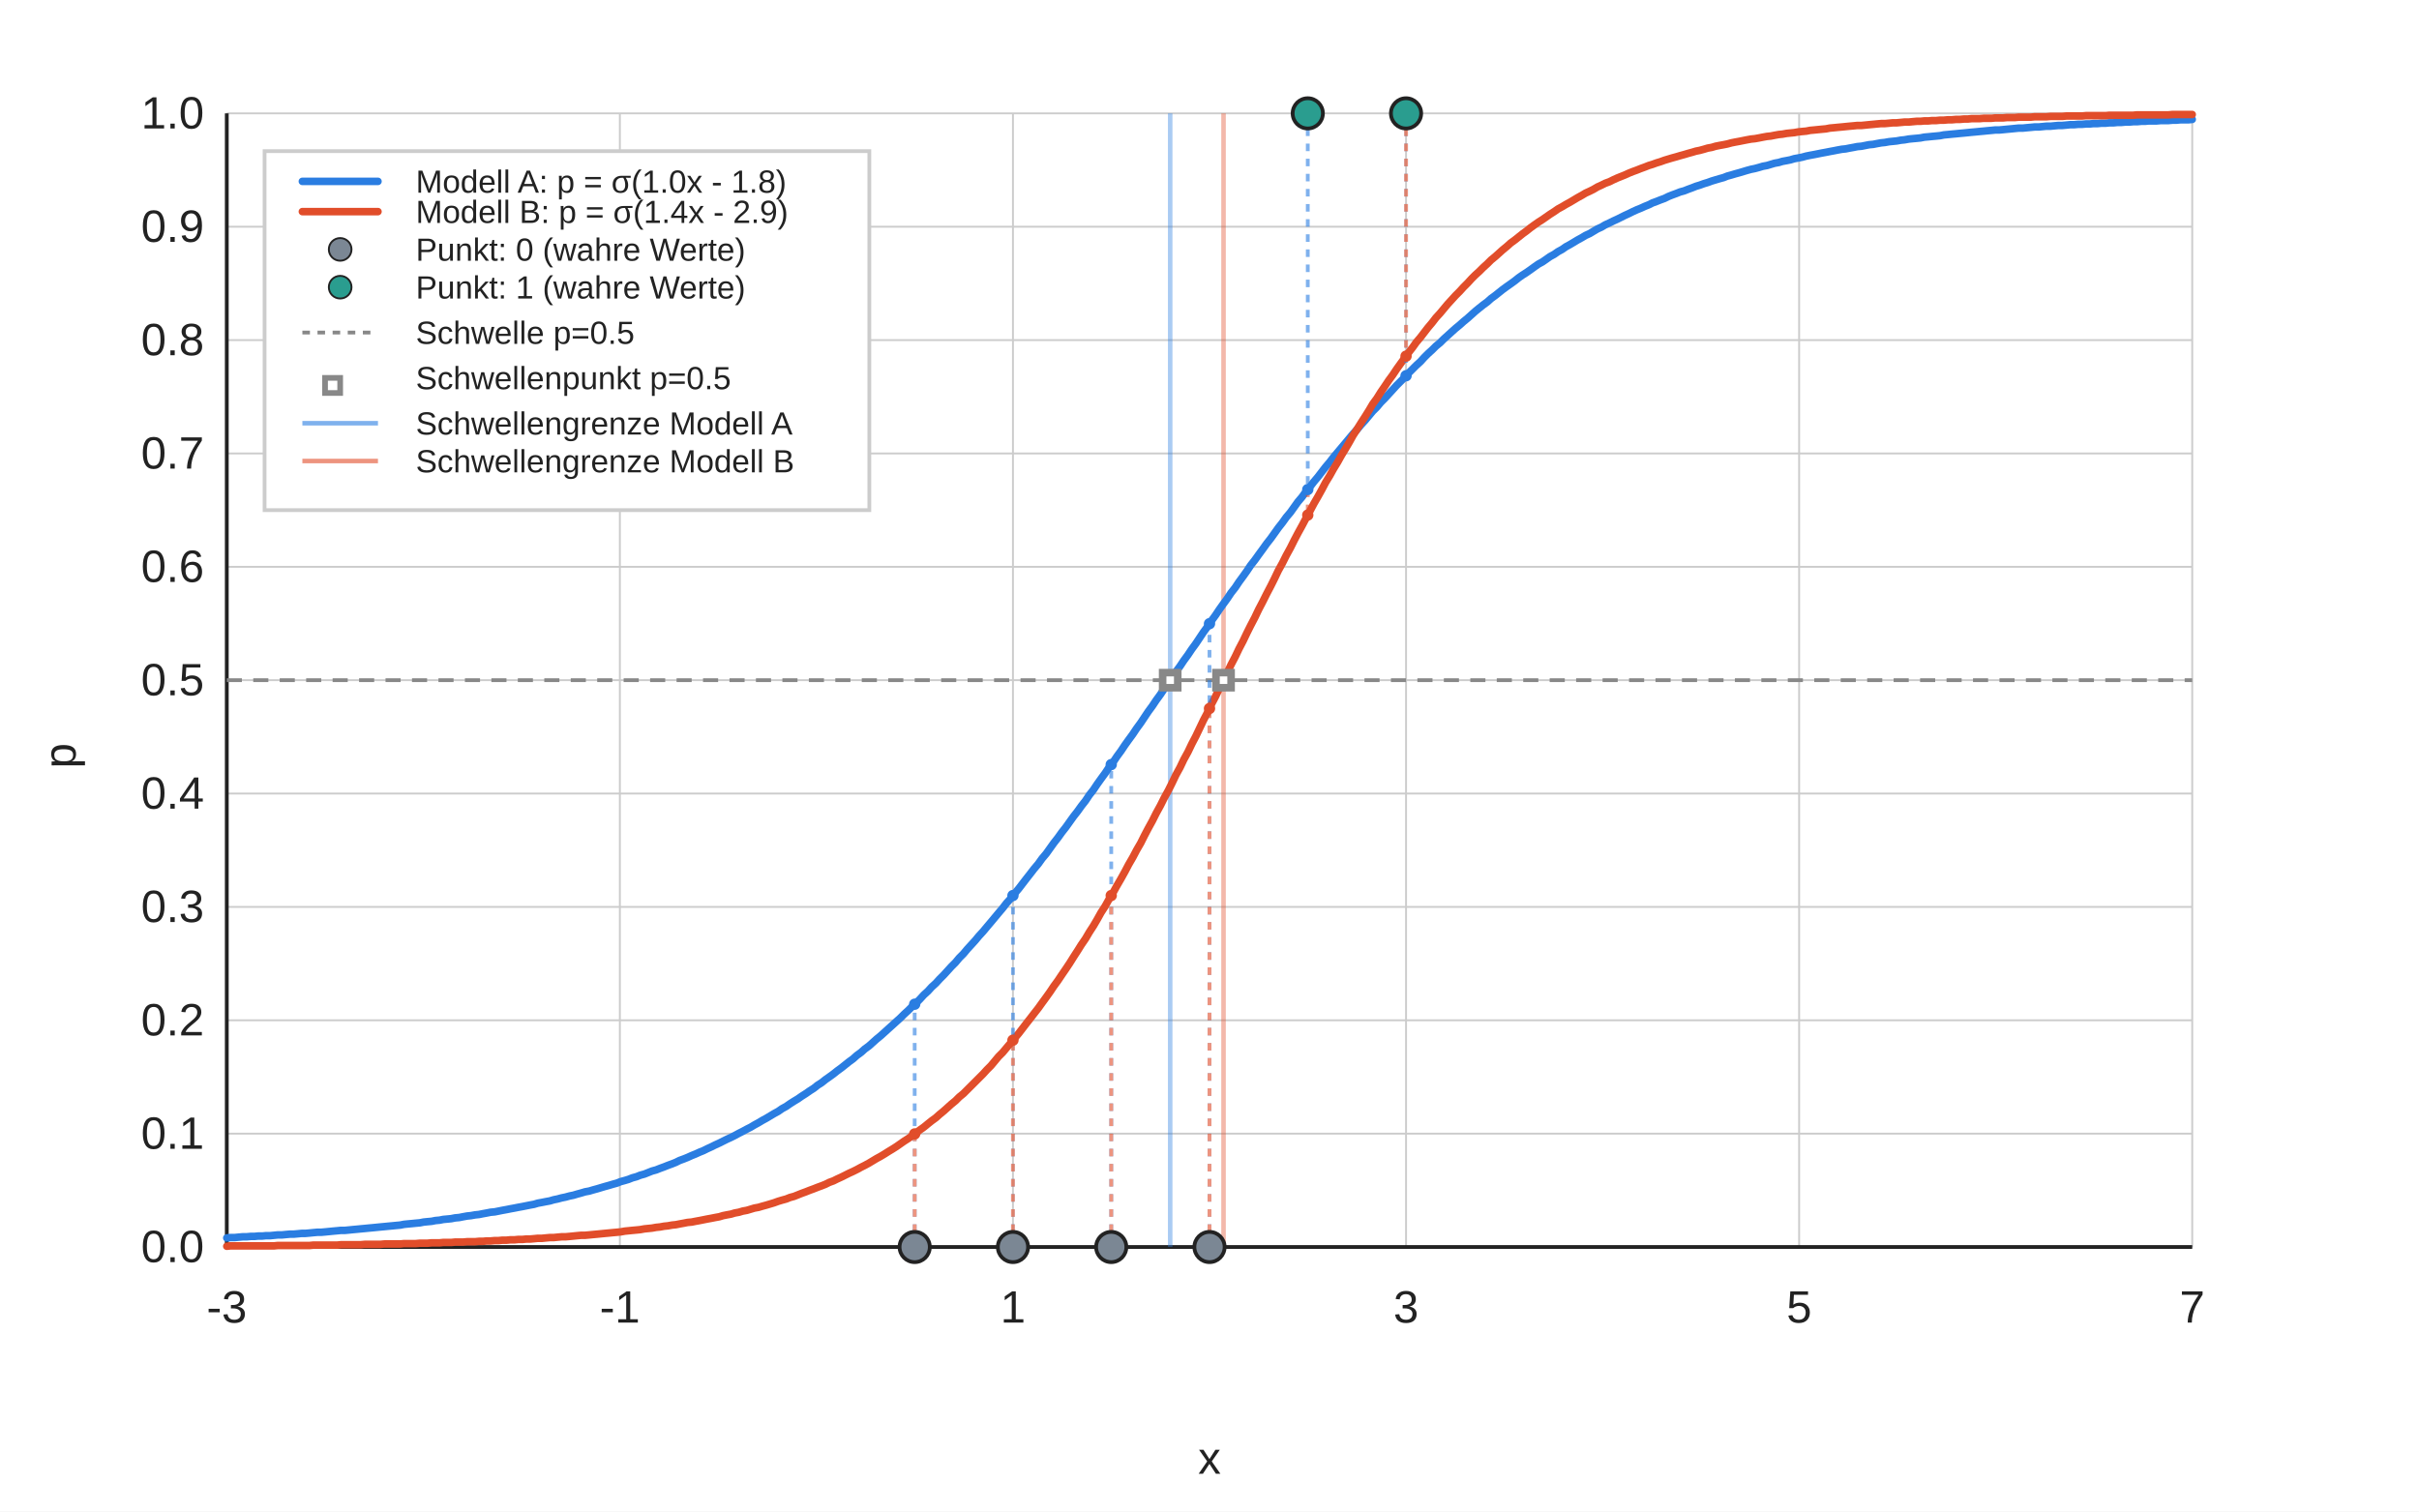
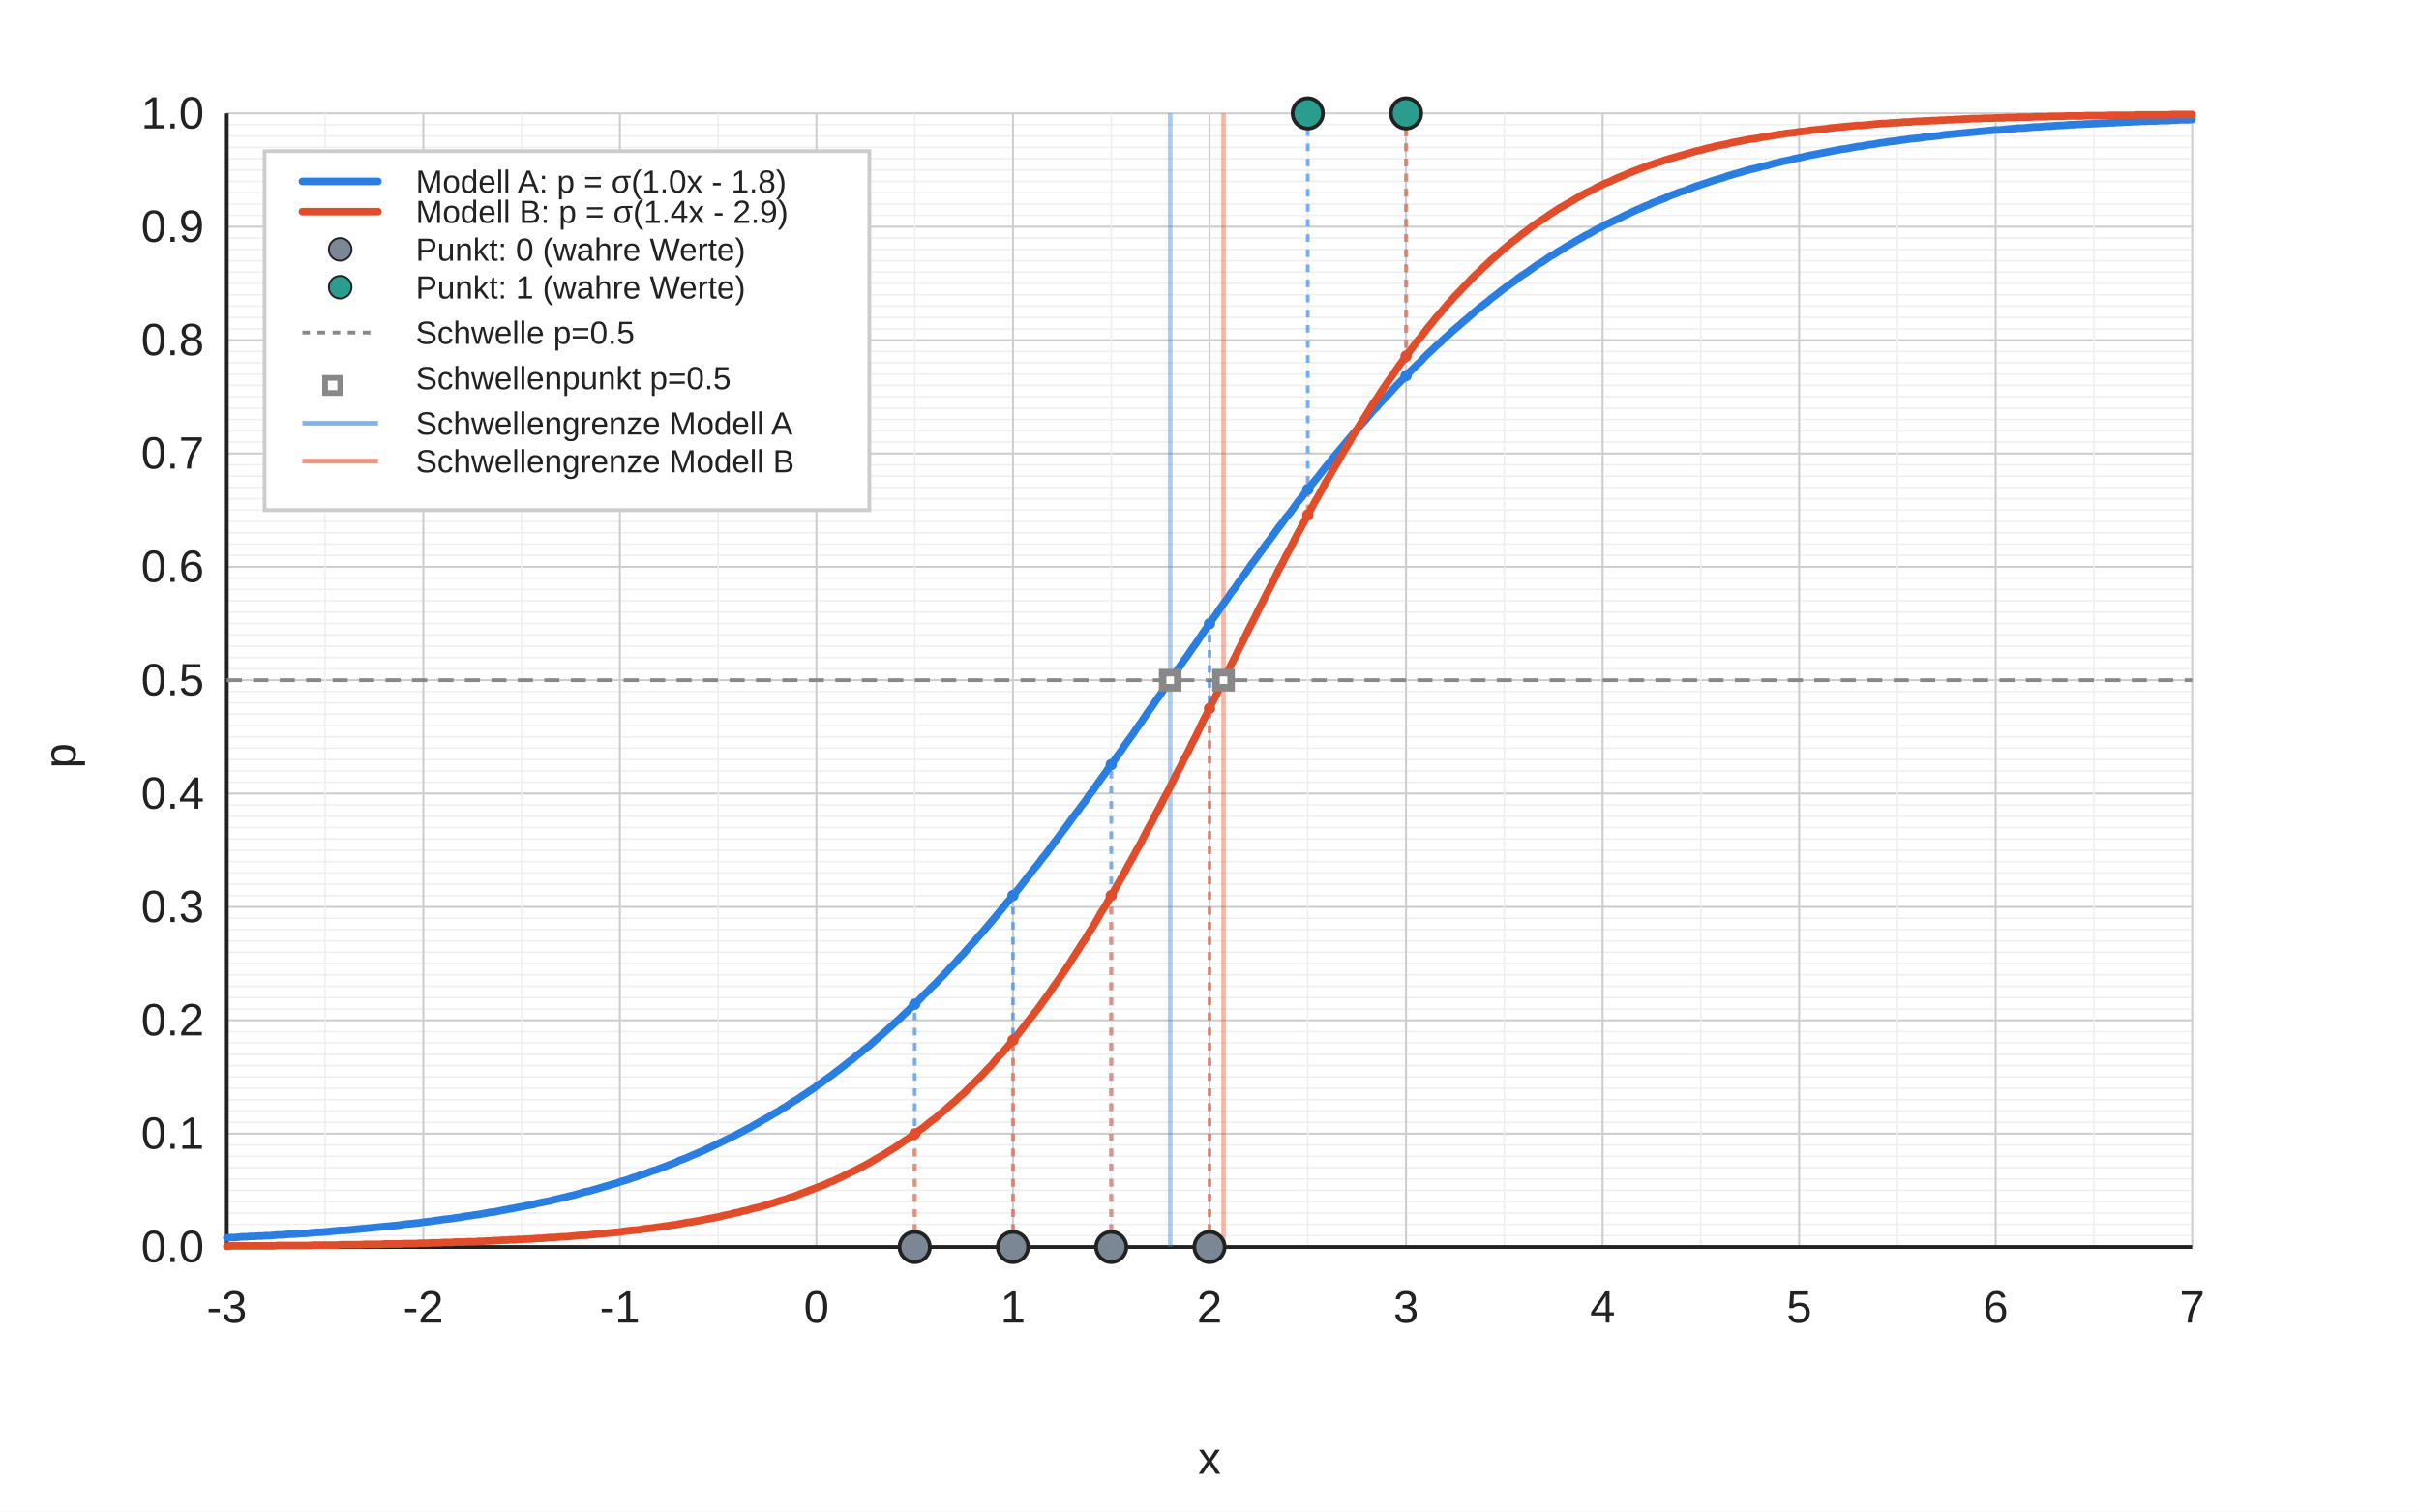
<svg xmlns="http://www.w3.org/2000/svg" width="640" height="400" viewBox="0 0 640 400" role="img" aria-label="Sigmoid-Kurven der Modelle A und B mit Datenpunkten und Projektionen">
  <style>
    .axis { stroke: #222; stroke-width: 1; }
    .grid { stroke: #ccc; stroke-width: 0.5; }
    .grid-fine { stroke: #eee; stroke-width: 0.4; }
    .label { font-family: Arial, sans-serif; font-size: 12px; fill: #222; }
    .legend { font-family: Arial, sans-serif; fill: #222; }
    </style>
  <rect x="0" y="0" width="640" height="400" fill="white" />
  <g>
+     <line class="grid-fine" x1="60" y1="330.0" x2="580" y2="330.0" />
+     <line class="grid-fine" x1="60" y1="327.0" x2="580" y2="327.0" />
+     <line class="grid-fine" x1="60" y1="324.0" x2="580" y2="324.0" />
+     <line class="grid-fine" x1="60" y1="321.0" x2="580" y2="321.0" />
+     <line class="grid-fine" x1="60" y1="318.0" x2="580" y2="318.0" />
+     <line class="grid-fine" x1="60" y1="315.0" x2="580" y2="315.0" />
+     <line class="grid-fine" x1="60" y1="312.0" x2="580" y2="312.0" />
+     <line class="grid-fine" x1="60" y1="309.0" x2="580" y2="309.0" />
+     <line class="grid-fine" x1="60" y1="306.0" x2="580" y2="306.0" />
+     <line class="grid-fine" x1="60" y1="303.0" x2="580" y2="303.0" />
+     <line class="grid-fine" x1="60" y1="300.0" x2="580" y2="300.0" />
+     <line class="grid-fine" x1="60" y1="297.0" x2="580" y2="297.0" />
+     <line class="grid-fine" x1="60" y1="294.0" x2="580" y2="294.0" />
+     <line class="grid-fine" x1="60" y1="291.0" x2="580" y2="291.0" />
+     <line class="grid-fine" x1="60" y1="288.0" x2="580" y2="288.0" />
+     <line class="grid-fine" x1="60" y1="285.0" x2="580" y2="285.0" />
+     <line class="grid-fine" x1="60" y1="282.0" x2="580" y2="282.0" />
+     <line class="grid-fine" x1="60" y1="279.0" x2="580" y2="279.0" />
+     <line class="grid-fine" x1="60" y1="276.0" x2="580" y2="276.0" />
+     <line class="grid-fine" x1="60" y1="273.0" x2="580" y2="273.0" />
+     <line class="grid-fine" x1="60" y1="270.0" x2="580" y2="270.0" />
+     <line class="grid-fine" x1="60" y1="267.0" x2="580" y2="267.0" />
+     <line class="grid-fine" x1="60" y1="264.0" x2="580" y2="264.0" />
+     <line class="grid-fine" x1="60" y1="261.0" x2="580" y2="261.0" />
+     <line class="grid-fine" x1="60" y1="258.0" x2="580" y2="258.0" />
+     <line class="grid-fine" x1="60" y1="255.0" x2="580" y2="255.0" />
+     <line class="grid-fine" x1="60" y1="252.0" x2="580" y2="252.0" />
+     <line class="grid-fine" x1="60" y1="249.0" x2="580" y2="249.0" />
+     <line class="grid-fine" x1="60" y1="246.0" x2="580" y2="246.0" />
+     <line class="grid-fine" x1="60" y1="243.0" x2="580" y2="243.0" />
+     <line class="grid-fine" x1="60" y1="240.0" x2="580" y2="240.0" />
+     <line class="grid-fine" x1="60" y1="237" x2="580" y2="237" />
+     <line class="grid-fine" x1="60" y1="234" x2="580" y2="234" />
+     <line class="grid-fine" x1="60" y1="231" x2="580" y2="231" />
+     <line class="grid-fine" x1="60" y1="228" x2="580" y2="228" />
+     <line class="grid-fine" x1="60" y1="225" x2="580" y2="225" />
+     <line class="grid-fine" x1="60" y1="222.0" x2="580" y2="222.0" />
+     <line class="grid-fine" x1="60" y1="219.0" x2="580" y2="219.0" />
+     <line class="grid-fine" x1="60" y1="216.0" x2="580" y2="216.0" />
+     <line class="grid-fine" x1="60" y1="213.0" x2="580" y2="213.0" />
+     <line class="grid-fine" x1="60" y1="210.0" x2="580" y2="210.0" />
+     <line class="grid-fine" x1="60" y1="207.0" x2="580" y2="207.0" />
+     <line class="grid-fine" x1="60" y1="204" x2="580" y2="204" />
+     <line class="grid-fine" x1="60" y1="201" x2="580" y2="201" />
+     <line class="grid-fine" x1="60" y1="198" x2="580" y2="198" />
+     <line class="grid-fine" x1="60" y1="195.0" x2="580" y2="195.0" />
+     <line class="grid-fine" x1="60" y1="192.0" x2="580" y2="192.0" />
+     <line class="grid-fine" x1="60" y1="189.0" x2="580" y2="189.0" />
+     <line class="grid-fine" x1="60" y1="186.0" x2="580" y2="186.0" />
+     <line class="grid-fine" x1="60" y1="183.0" x2="580" y2="183.0" />
+     <line class="grid-fine" x1="60" y1="180.0" x2="580" y2="180.0" />
+     <line class="grid-fine" x1="60" y1="177.0" x2="580" y2="177.0" />
+     <line class="grid-fine" x1="60" y1="174.0" x2="580" y2="174.0" />
+     <line class="grid-fine" x1="60" y1="171.0" x2="580" y2="171.0" />
+     <line class="grid-fine" x1="60" y1="168.0" x2="580" y2="168.0" />
+     <line class="grid-fine" x1="60" y1="165.0" x2="580" y2="165.0" />
+     <line class="grid-fine" x1="60" y1="162" x2="580" y2="162" />
+     <line class="grid-fine" x1="60" y1="159" x2="580" y2="159" />
+     <line class="grid-fine" x1="60" y1="156.0" x2="580" y2="156.0" />
+     <line class="grid-fine" x1="60" y1="153.0" x2="580" y2="153.0" />
+     <line class="grid-fine" x1="60" y1="150.0" x2="580" y2="150.0" />
+     <line class="grid-fine" x1="60" y1="147.0" x2="580" y2="147.0" />
+     <line class="grid-fine" x1="60" y1="144.0" x2="580" y2="144.0" />
+     <line class="grid-fine" x1="60" y1="141.0" x2="580" y2="141.0" />
+     <line class="grid-fine" x1="60" y1="138.0" x2="580" y2="138.0" />
+     <line class="grid-fine" x1="60" y1="135.0" x2="580" y2="135.0" />
+     <line class="grid-fine" x1="60" y1="132.0" x2="580" y2="132.0" />
+     <line class="grid-fine" x1="60" y1="129.0" x2="580" y2="129.0" />
+     <line class="grid-fine" x1="60" y1="126" x2="580" y2="126" />
+     <line class="grid-fine" x1="60" y1="123" x2="580" y2="123" />
+     <line class="grid-fine" x1="60" y1="120" x2="580" y2="120" />
+     <line class="grid-fine" x1="60" y1="117" x2="580" y2="117" />
+     <line class="grid-fine" x1="60" y1="114" x2="580" y2="114" />
+     <line class="grid-fine" x1="60" y1="111.0" x2="580" y2="111.0" />
+     <line class="grid-fine" x1="60" y1="108.0" x2="580" y2="108.0" />
+     <line class="grid-fine" x1="60" y1="105.0" x2="580" y2="105.0" />
+     <line class="grid-fine" x1="60" y1="102.0" x2="580" y2="102.0" />
+     <line class="grid-fine" x1="60" y1="99.0" x2="580" y2="99.0" />
+     <line class="grid-fine" x1="60" y1="96" x2="580" y2="96" />
+     <line class="grid-fine" x1="60" y1="93" x2="580" y2="93" />
+     <line class="grid-fine" x1="60" y1="90" x2="580" y2="90" />
+     <line class="grid-fine" x1="60" y1="87" x2="580" y2="87" />
+     <line class="grid-fine" x1="60" y1="84" x2="580" y2="84" />
+     <line class="grid-fine" x1="60" y1="81" x2="580" y2="81" />
+     <line class="grid-fine" x1="60" y1="78.0" x2="580" y2="78.0" />
+     <line class="grid-fine" x1="60" y1="75.0" x2="580" y2="75.0" />
+     <line class="grid-fine" x1="60" y1="72.0" x2="580" y2="72.0" />
+     <line class="grid-fine" x1="60" y1="69.0" x2="580" y2="69.0" />
+     <line class="grid-fine" x1="60" y1="66.0" x2="580" y2="66.0" />
+     <line class="grid-fine" x1="60" y1="63" x2="580" y2="63" />
+     <line class="grid-fine" x1="60" y1="60" x2="580" y2="60" />
+     <line class="grid-fine" x1="60" y1="57" x2="580" y2="57" />
+     <line class="grid-fine" x1="60" y1="54" x2="580" y2="54" />
+     <line class="grid-fine" x1="60" y1="51" x2="580" y2="51" />
+     <line class="grid-fine" x1="60" y1="48" x2="580" y2="48" />
+     <line class="grid-fine" x1="60" y1="45" x2="580" y2="45" />
+     <line class="grid-fine" x1="60" y1="42" x2="580" y2="42" />
+     <line class="grid-fine" x1="60" y1="39" x2="580" y2="39" />
+     <line class="grid-fine" x1="60" y1="36" x2="580" y2="36" />
+     <line class="grid-fine" x1="60" y1="33.0" x2="580" y2="33.0" />
+     <line class="grid-fine" x1="60" y1="30.0" x2="580" y2="30.0" />
    <line class="grid" x1="60" y1="330.0" x2="580" y2="330.0" />
    <text class="label" x="54" y="334.0" text-anchor="end">0.0</text>
    <line class="grid" x1="60" y1="300.0" x2="580" y2="300.0" />
    <text class="label" x="54" y="304.0" text-anchor="end">0.1</text>
    <line class="grid" x1="60" y1="270.0" x2="580" y2="270.0" />
    <text class="label" x="54" y="274.0" text-anchor="end">0.2</text>
    <line class="grid" x1="60" y1="240.0" x2="580" y2="240.0" />
    <text class="label" x="54" y="244.0" text-anchor="end">0.3</text>
    <line class="grid" x1="60" y1="210.0" x2="580" y2="210.0" />
    <text class="label" x="54" y="214.0" text-anchor="end">0.4</text>
    <line class="grid" x1="60" y1="180.0" x2="580" y2="180.0" />
    <text class="label" x="54" y="184.0" text-anchor="end">0.5</text>
    <line class="grid" x1="60" y1="150" x2="580" y2="150" />
    <text class="label" x="54" y="154" text-anchor="end">0.6</text>
    <line class="grid" x1="60" y1="120" x2="580" y2="120" />
    <text class="label" x="54" y="124" text-anchor="end">0.7</text>
    <line class="grid" x1="60" y1="90" x2="580" y2="90" />
    <text class="label" x="54" y="94" text-anchor="end">0.8</text>
    <line class="grid" x1="60" y1="60" x2="580" y2="60" />
    <text class="label" x="54" y="64" text-anchor="end">0.9</text>
    <line class="grid" x1="60" y1="30.0" x2="580" y2="30.0" />
    <text class="label" x="54" y="34.0" text-anchor="end">1.0</text>
+     <line class="grid-fine" x1="60.0" y1="30" x2="60.0" y2="330" />
+     <line class="grid-fine" x1="86.0" y1="30" x2="86.0" y2="330" />
+     <line class="grid-fine" x1="112.0" y1="30" x2="112.0" y2="330" />
+     <line class="grid-fine" x1="138.0" y1="30" x2="138.0" y2="330" />
+     <line class="grid-fine" x1="164.0" y1="30" x2="164.0" y2="330" />
+     <line class="grid-fine" x1="190.0" y1="30" x2="190.0" y2="330" />
+     <line class="grid-fine" x1="216.0" y1="30" x2="216.0" y2="330" />
+     <line class="grid-fine" x1="242.0" y1="30" x2="242.0" y2="330" />
+     <line class="grid-fine" x1="268.0" y1="30" x2="268.0" y2="330" />
+     <line class="grid-fine" x1="294.0" y1="30" x2="294.0" y2="330" />
+     <line class="grid-fine" x1="320.0" y1="30" x2="320.0" y2="330" />
+     <line class="grid-fine" x1="346.0" y1="30" x2="346.0" y2="330" />
+     <line class="grid-fine" x1="372.0" y1="30" x2="372.0" y2="330" />
+     <line class="grid-fine" x1="398.0" y1="30" x2="398.0" y2="330" />
+     <line class="grid-fine" x1="424.0" y1="30" x2="424.0" y2="330" />
+     <line class="grid-fine" x1="450.0" y1="30" x2="450.0" y2="330" />
+     <line class="grid-fine" x1="476.0" y1="30" x2="476.0" y2="330" />
+     <line class="grid-fine" x1="502.0" y1="30" x2="502.0" y2="330" />
+     <line class="grid-fine" x1="528.0" y1="30" x2="528.0" y2="330" />
+     <line class="grid-fine" x1="554.0" y1="30" x2="554.0" y2="330" />
+     <line class="grid-fine" x1="580.0" y1="30" x2="580.0" y2="330" />
    <line class="grid" x1="60.0" y1="30" x2="60.0" y2="330" />
    <text class="label" x="60.0" y="350" text-anchor="middle">-3</text>
+     <line class="grid" x1="112.0" y1="30" x2="112.0" y2="330" />
+     <text class="label" x="112.0" y="350" text-anchor="middle">-2</text>
    <line class="grid" x1="164.0" y1="30" x2="164.0" y2="330" />
    <text class="label" x="164.0" y="350" text-anchor="middle">-1</text>
+     <line class="grid" x1="216.0" y1="30" x2="216.0" y2="330" />
+     <text class="label" x="216.0" y="350" text-anchor="middle">0</text>
    <line class="grid" x1="268.0" y1="30" x2="268.0" y2="330" />
    <text class="label" x="268.0" y="350" text-anchor="middle">1</text>
+     <line class="grid" x1="320.0" y1="30" x2="320.0" y2="330" />
+     <text class="label" x="320.0" y="350" text-anchor="middle">2</text>
    <line class="grid" x1="372.0" y1="30" x2="372.0" y2="330" />
    <text class="label" x="372.0" y="350" text-anchor="middle">3</text>
+     <line class="grid" x1="424.0" y1="30" x2="424.0" y2="330" />
+     <text class="label" x="424.0" y="350" text-anchor="middle">4</text>
    <line class="grid" x1="476.0" y1="30" x2="476.0" y2="330" />
    <text class="label" x="476.0" y="350" text-anchor="middle">5</text>
+     <line class="grid" x1="528.0" y1="30" x2="528.0" y2="330" />
+     <text class="label" x="528.0" y="350" text-anchor="middle">6</text>
    <line class="grid" x1="580.0" y1="30" x2="580.0" y2="330" />
    <text class="label" x="580.0" y="350" text-anchor="middle">7</text>
  </g>
  <line class="axis" x1="60" y1="330" x2="580" y2="330" />
  <line class="axis" x1="60" y1="30" x2="60" y2="330" />
  <text class="label" x="320.0" y="390" text-anchor="middle">x</text>
  <text class="label" x="20" y="200.0" text-anchor="middle" transform="rotate(-90 20 200.0)">p</text>
  <line x1="60" y1="180.0" x2="580" y2="180.0" stroke="#888" stroke-width="1" stroke-dasharray="4 3" />
  <rect x="60" y="30" width="249.6" height="300" fill="#2a7de1" opacity="0" />
  <rect x="309.6" y="30" width="270.4" height="300" fill="#2a7de1" opacity="0" />
  <rect x="60" y="30" width="263.714" height="300" fill="#e14d2a" opacity="0" />
  <rect x="323.714" y="30" width="256.286" height="300" fill="#e14d2a" opacity="0" />
  <line x1="309.6" y1="30" x2="309.6" y2="330" stroke="#2a7de1" stroke-width="1.2" opacity="0.4" />
  <line x1="323.714" y1="30" x2="323.714" y2="330" stroke="#e14d2a" stroke-width="1.2" opacity="0.4" />
  <polyline fill="none" stroke="#2a7de1" stroke-width="2" stroke-linecap="round" stroke-linejoin="round" points="60.0,327.6 61.0,327.5 62.1,327.5 63.1,327.4 64.2,327.3 65.2,327.3 66.3,327.2 67.3,327.2 68.3,327.1 69.4,327.1 70.4,327.0 71.5,327.0 72.5,326.9 73.5,326.8 74.6,326.8 75.6,326.7 76.7,326.6 77.7,326.6 78.8,326.5 79.8,326.4 80.8,326.4 81.9,326.3 82.9,326.2 84.0,326.1 85.0,326.1 86.1,326.0 87.1,325.9 88.1,325.8 89.2,325.7 90.2,325.6 91.3,325.6 92.3,325.5 93.3,325.4 94.4,325.3 95.4,325.2 96.5,325.1 97.5,325.0 98.6,324.9 99.6,324.8 100.6,324.7 101.7,324.6 102.7,324.5 103.8,324.4 104.8,324.3 105.9,324.2 106.9,324.0 107.9,323.9 109.0,323.8 110.0,323.7 111.1,323.6 112.1,323.4 113.1,323.3 114.2,323.2 115.2,323.0 116.3,322.9 117.3,322.7 118.4,322.6 119.4,322.5 120.4,322.3 121.5,322.2 122.5,322.0 123.6,321.8 124.6,321.7 125.7,321.5 126.7,321.4 127.7,321.2 128.8,321.0 129.8,320.8 130.9,320.7 131.9,320.5 132.9,320.3 134.0,320.1 135.0,319.9 136.1,319.7 137.1,319.5 138.2,319.3 139.2,319.1 140.2,318.9 141.3,318.7 142.3,318.4 143.4,318.2 144.4,318.0 145.5,317.8 146.5,317.5 147.5,317.3 148.6,317.0 149.6,316.8 150.7,316.5 151.7,316.3 152.7,316.0 153.8,315.7 154.8,315.4 155.9,315.2 156.9,314.9 158.0,314.6 159.0,314.3 160.0,314.0 161.1,313.7 162.1,313.4 163.2,313.1 164.2,312.7 165.3,312.4 166.3,312.1 167.3,311.7 168.4,311.4 169.4,311.0 170.5,310.7 171.5,310.3 172.5,309.9 173.6,309.6 174.6,309.2 175.7,308.8 176.7,308.4 177.8,308.0 178.8,307.6 179.8,307.1 180.9,306.7 181.9,306.3 183.0,305.8 184.0,305.4 185.1,304.9 186.1,304.5 187.1,304.0 188.2,303.5 189.2,303.0 190.3,302.5 191.3,302.0 192.3,301.5 193.4,301.0 194.4,300.5 195.5,299.9 196.5,299.4 197.6,298.8 198.6,298.3 199.6,297.7 200.7,297.1 201.7,296.5 202.8,295.9 203.8,295.3 204.8,294.7 205.9,294.1 206.9,293.4 208.0,292.8 209.0,292.1 210.1,291.4 211.1,290.8 212.1,290.1 213.2,289.4 214.2,288.7 215.3,288.0 216.3,287.2 217.4,286.5 218.4,285.7 219.4,285.0 220.5,284.2 221.5,283.4 222.6,282.6 223.6,281.8 224.6,281.0 225.7,280.2 226.7,279.3 227.8,278.5 228.8,277.6 229.9,276.8 230.9,275.9 231.9,275.0 233.0,274.1 234.0,273.2 235.1,272.2 236.1,271.3 237.2,270.3 238.2,269.4 239.2,268.4 240.3,267.4 241.3,266.4 242.4,265.4 243.4,264.4 244.4,263.3 245.5,262.3 246.5,261.2 247.6,260.2 248.6,259.1 249.7,258.0 250.7,256.9 251.7,255.8 252.8,254.7 253.8,253.5 254.9,252.4 255.9,251.2 257.0,250.0 258.0,248.9 259.0,247.7 260.1,246.5 261.1,245.3 262.2,244.0 263.2,242.8 264.2,241.6 265.3,240.3 266.3,239.0 267.4,237.8 268.4,236.5 269.5,235.2 270.5,233.9 271.5,232.6 272.6,231.2 273.6,229.9 274.7,228.6 275.7,227.2 276.8,225.9 277.8,224.5 278.8,223.1 279.9,221.7 280.9,220.3 282.0,218.9 283.0,217.5 284.0,216.1 285.1,214.7 286.1,213.3 287.2,211.9 288.2,210.4 289.3,209.0 290.3,207.5 291.3,206.1 292.4,204.6 293.4,203.1 294.5,201.7 295.5,200.2 296.6,198.7 297.6,197.2 298.6,195.8 299.7,194.3 300.7,192.8 301.8,191.3 302.8,189.8 303.8,188.3 304.9,186.8 305.9,185.3 307.0,183.8 308.0,182.3 309.1,180.8 310.1,179.3 311.1,177.8 312.2,176.3 313.2,174.8 314.3,173.3 315.3,171.8 316.4,170.3 317.4,168.8 318.4,167.3 319.5,165.8 320.5,164.3 321.6,162.8 322.6,161.3 323.6,159.9 324.7,158.4 325.7,156.9 326.8,155.5 327.8,154.0 328.9,152.5 329.9,151.1 330.9,149.6 332.0,148.2 333.0,146.8 334.1,145.3 335.1,143.9 336.2,142.5 337.2,141.1 338.2,139.7 339.3,138.3 340.3,136.9 341.4,135.6 342.4,134.2 343.4,132.8 344.5,131.5 345.5,130.1 346.6,128.8 347.6,127.5 348.7,126.2 349.7,124.9 350.7,123.6 351.8,122.3 352.8,121.0 353.9,119.7 354.9,118.5 356.0,117.2 357.0,116.0 358.0,114.8 359.1,113.6 360.1,112.4 361.2,111.2 362.2,110.0 363.2,108.8 364.3,107.7 365.3,106.5 366.4,105.4 367.4,104.3 368.5,103.1 369.5,102.0 370.5,101.0 371.6,99.9 372.6,98.8 373.7,97.7 374.7,96.7 375.8,95.7 376.8,94.6 377.8,93.6 378.9,92.6 379.9,91.6 381.0,90.7 382.0,89.7 383.0,88.8 384.1,87.8 385.1,86.9 386.2,86.0 387.2,85.1 388.3,84.2 389.3,83.3 390.3,82.4 391.4,81.5 392.4,80.7 393.5,79.9 394.5,79.0 395.6,78.2 396.6,77.4 397.6,76.6 398.7,75.8 399.7,75.1 400.8,74.3 401.8,73.5 402.8,72.8 403.9,72.1 404.9,71.4 406.0,70.6 407.0,69.9 408.1,69.3 409.1,68.6 410.1,67.9 411.2,67.3 412.2,66.6 413.3,66.0 414.3,65.3 415.4,64.7 416.4,64.1 417.4,63.5 418.5,62.9 419.5,62.3 420.6,61.8 421.6,61.2 422.6,60.6 423.7,60.1 424.7,59.5 425.8,59.0 426.8,58.5 427.9,58.0 428.9,57.5 429.9,57.0 431.0,56.5 432.0,56.0 433.1,55.5 434.1,55.1 435.2,54.6 436.2,54.2 437.2,53.7 438.3,53.3 439.3,52.9 440.4,52.5 441.4,52.0 442.4,51.6 443.5,51.2 444.5,50.8 445.6,50.5 446.6,50.1 447.7,49.7 448.7,49.3 449.7,49.0 450.8,48.6 451.8,48.3 452.9,47.9 453.9,47.6 454.9,47.3 456.0,47.0 457.0,46.6 458.1,46.3 459.1,46.0 460.2,45.7 461.2,45.4 462.2,45.1 463.3,44.8 464.3,44.6 465.4,44.3 466.4,44.0 467.5,43.8 468.5,43.5 469.5,43.2 470.6,43.0 471.6,42.7 472.7,42.5 473.7,42.3 474.7,42.0 475.8,41.8 476.8,41.6 477.9,41.3 478.9,41.1 480.0,40.9 481.0,40.7 482.0,40.5 483.1,40.3 484.1,40.1 485.2,39.9 486.2,39.7 487.3,39.5 488.3,39.4 489.3,39.2 490.4,39.0 491.4,38.8 492.5,38.7 493.5,38.5 494.5,38.3 495.6,38.2 496.6,38.0 497.7,37.8 498.7,37.7 499.8,37.5 500.8,37.4 501.8,37.3 502.9,37.1 503.9,37.0 505.0,36.8 506.0,36.7 507.1,36.6 508.1,36.5 509.1,36.3 510.2,36.2 511.2,36.1 512.3,36.0 513.3,35.9 514.3,35.7 515.4,35.6 516.4,35.5 517.5,35.4 518.5,35.3 519.6,35.2 520.6,35.1 521.6,35.0 522.7,34.9 523.7,34.8 524.8,34.7 525.8,34.6 526.9,34.5 527.9,34.4 528.9,34.4 530.0,34.3 531.0,34.2 532.1,34.1 533.1,34.0 534.1,33.9 535.2,33.9 536.2,33.8 537.3,33.7 538.3,33.6 539.4,33.6 540.4,33.5 541.4,33.4 542.5,33.4 543.5,33.3 544.6,33.2 545.6,33.2 546.7,33.1 547.7,33.0 548.7,33.0 549.8,32.9 550.8,32.9 551.9,32.8 552.9,32.8 553.9,32.7 555.0,32.7 556.0,32.6 557.1,32.6 558.1,32.5 559.2,32.5 560.2,32.4 561.2,32.4 562.3,32.3 563.3,32.3 564.4,32.2 565.4,32.2 566.5,32.1 567.5,32.1 568.5,32.0 569.6,32.0 570.6,32.0 571.7,31.9 572.7,31.9 573.7,31.9 574.8,31.8 575.8,31.8 576.9,31.7 577.9,31.7 579.0,31.7 580.0,31.6" />
  <polyline fill="none" stroke="#e14d2a" stroke-width="2" stroke-linecap="round" stroke-linejoin="round" points="60.0,329.8 61.0,329.7 62.1,329.7 63.1,329.7 64.2,329.7 65.2,329.7 66.3,329.7 67.3,329.7 68.3,329.7 69.4,329.7 70.4,329.7 71.5,329.7 72.5,329.7 73.5,329.6 74.6,329.6 75.6,329.6 76.7,329.6 77.7,329.6 78.8,329.6 79.8,329.6 80.8,329.6 81.9,329.6 82.9,329.5 84.0,329.5 85.0,329.5 86.1,329.5 87.1,329.5 88.1,329.5 89.2,329.5 90.2,329.4 91.3,329.4 92.3,329.4 93.3,329.4 94.4,329.4 95.4,329.4 96.5,329.3 97.5,329.3 98.6,329.3 99.6,329.3 100.6,329.3 101.7,329.2 102.7,329.2 103.8,329.2 104.8,329.2 105.9,329.2 106.9,329.1 107.9,329.1 109.0,329.1 110.0,329.1 111.1,329.0 112.1,329.0 113.1,329.0 114.2,328.9 115.2,328.9 116.3,328.9 117.3,328.8 118.4,328.8 119.4,328.8 120.4,328.7 121.5,328.7 122.5,328.7 123.6,328.6 124.6,328.6 125.7,328.6 126.7,328.5 127.7,328.5 128.8,328.4 129.8,328.4 130.9,328.3 131.9,328.3 132.9,328.2 134.0,328.2 135.0,328.1 136.1,328.1 137.1,328.0 138.2,328.0 139.2,327.9 140.2,327.9 141.3,327.8 142.3,327.7 143.4,327.7 144.4,327.6 145.5,327.5 146.5,327.5 147.5,327.4 148.6,327.3 149.6,327.3 150.7,327.2 151.7,327.1 152.7,327.0 153.8,326.9 154.8,326.9 155.9,326.8 156.9,326.7 158.0,326.6 159.0,326.5 160.0,326.4 161.1,326.3 162.1,326.2 163.2,326.1 164.2,326.0 165.3,325.8 166.3,325.7 167.3,325.6 168.4,325.5 169.4,325.4 170.5,325.2 171.5,325.1 172.5,325.0 173.6,324.8 174.6,324.7 175.7,324.5 176.7,324.4 177.8,324.2 178.8,324.1 179.8,323.9 180.9,323.7 181.9,323.5 183.0,323.4 184.0,323.2 185.1,323.0 186.1,322.8 187.1,322.6 188.2,322.4 189.2,322.2 190.3,322.0 191.3,321.7 192.3,321.5 193.4,321.3 194.4,321.0 195.5,320.8 196.5,320.5 197.6,320.3 198.6,320.0 199.6,319.7 200.7,319.5 201.7,319.2 202.8,318.9 203.8,318.6 204.8,318.3 205.9,317.9 206.9,317.6 208.0,317.3 209.0,316.9 210.1,316.6 211.1,316.2 212.1,315.8 213.2,315.4 214.2,315.0 215.3,314.6 216.3,314.2 217.4,313.8 218.4,313.4 219.4,312.9 220.5,312.5 221.5,312.0 222.6,311.5 223.6,311.0 224.6,310.5 225.7,310.0 226.7,309.5 227.8,308.9 228.8,308.4 229.9,307.8 230.9,307.2 231.9,306.6 233.0,306.0 234.0,305.4 235.1,304.7 236.1,304.1 237.2,303.4 238.2,302.7 239.2,302.0 240.3,301.3 241.3,300.6 242.4,299.8 243.4,299.0 244.4,298.3 245.5,297.4 246.5,296.6 247.6,295.8 248.6,294.9 249.7,294.0 250.7,293.1 251.7,292.2 252.8,291.3 253.8,290.3 254.9,289.4 255.9,288.4 257.0,287.3 258.0,286.3 259.0,285.3 260.1,284.2 261.1,283.1 262.2,282.0 263.2,280.8 264.2,279.6 265.3,278.5 266.3,277.3 267.4,276.0 268.4,274.8 269.5,273.5 270.5,272.2 271.5,270.9 272.6,269.5 273.6,268.2 274.7,266.8 275.7,265.4 276.8,263.9 277.8,262.5 278.8,261.0 279.9,259.5 280.9,258.0 282.0,256.4 283.0,254.9 284.0,253.3 285.1,251.6 286.1,250.0 287.2,248.4 288.2,246.7 289.3,245.0 290.3,243.3 291.3,241.5 292.4,239.8 293.4,238.0 294.5,236.2 295.5,234.4 296.6,232.5 297.6,230.7 298.6,228.8 299.7,226.9 300.7,225.0 301.8,223.1 302.8,221.1 303.8,219.2 304.9,217.2 305.9,215.2 307.0,213.2 308.0,211.2 309.1,209.2 310.1,207.2 311.1,205.1 312.2,203.1 313.2,201.0 314.3,199.0 315.3,196.9 316.4,194.8 317.4,192.7 318.4,190.6 319.5,188.5 320.5,186.4 321.6,184.3 322.6,182.2 323.6,180.1 324.7,178.0 325.7,175.9 326.8,173.8 327.8,171.7 328.9,169.6 329.9,167.5 330.9,165.5 332.0,163.4 333.0,161.3 334.1,159.2 335.1,157.2 336.2,155.1 337.2,153.1 338.2,151.0 339.3,149.0 340.3,147.0 341.4,145.0 342.4,143.0 343.4,141.1 344.5,139.1 345.5,137.2 346.6,135.2 347.6,133.3 348.7,131.4 349.7,129.6 350.7,127.7 351.8,125.9 352.8,124.1 353.9,122.3 354.9,120.5 356.0,118.7 357.0,117.0 358.0,115.2 359.1,113.5 360.1,111.9 361.2,110.2 362.2,108.6 363.2,106.9 364.3,105.4 365.3,103.8 366.4,102.2 367.4,100.7 368.5,99.2 369.5,97.7 370.5,96.3 371.6,94.8 372.6,93.4 373.7,92.0 374.7,90.6 375.8,89.3 376.8,88.0 377.8,86.7 378.9,85.4 379.9,84.1 381.0,82.9 382.0,81.7 383.0,80.5 384.1,79.3 385.1,78.2 386.2,77.1 387.2,76.0 388.3,74.9 389.3,73.8 390.3,72.8 391.4,71.8 392.4,70.8 393.5,69.8 394.5,68.8 395.6,67.9 396.6,67.0 397.6,66.1 398.7,65.2 399.7,64.3 400.8,63.5 401.8,62.7 402.8,61.9 403.9,61.1 404.9,60.3 406.0,59.5 407.0,58.8 408.1,58.1 409.1,57.4 410.1,56.7 411.2,56.0 412.2,55.3 413.3,54.7 414.3,54.1 415.4,53.5 416.4,52.9 417.4,52.3 418.5,51.7 419.5,51.1 420.6,50.6 421.6,50.1 422.6,49.5 423.7,49.0 424.7,48.5 425.8,48.1 426.8,47.6 427.9,47.1 428.9,46.7 429.9,46.3 431.0,45.8 432.0,45.4 433.1,45.0 434.1,44.6 435.2,44.2 436.2,43.8 437.2,43.5 438.3,43.1 439.3,42.8 440.4,42.4 441.4,42.1 442.4,41.8 443.5,41.5 444.5,41.2 445.6,40.9 446.6,40.6 447.7,40.3 448.7,40.0 449.7,39.8 450.8,39.5 451.8,39.2 452.9,39.0 453.9,38.7 454.9,38.5 456.0,38.3 457.0,38.1 458.1,37.8 459.1,37.6 460.2,37.4 461.2,37.2 462.2,37.0 463.3,36.8 464.3,36.7 465.4,36.5 466.4,36.3 467.5,36.1 468.5,36.0 469.5,35.8 470.6,35.6 471.6,35.5 472.7,35.3 473.7,35.2 474.7,35.1 475.8,34.9 476.8,34.8 477.9,34.7 478.9,34.5 480.0,34.4 481.0,34.3 482.0,34.2 483.1,34.1 484.1,33.9 485.2,33.8 486.2,33.7 487.3,33.6 488.3,33.5 489.3,33.4 490.4,33.3 491.4,33.2 492.5,33.2 493.5,33.1 494.5,33.0 495.6,32.9 496.6,32.8 497.7,32.7 498.7,32.7 499.8,32.6 500.8,32.5 501.8,32.5 502.9,32.4 503.9,32.3 505.0,32.3 506.0,32.2 507.1,32.1 508.1,32.1 509.1,32.0 510.2,32.0 511.2,31.9 512.3,31.9 513.3,31.8 514.3,31.8 515.4,31.7 516.4,31.7 517.5,31.6 518.5,31.6 519.6,31.5 520.6,31.5 521.6,31.4 522.7,31.4 523.7,31.4 524.8,31.3 525.8,31.3 526.9,31.3 527.9,31.2 528.9,31.2 530.0,31.2 531.0,31.1 532.1,31.1 533.1,31.1 534.1,31.0 535.2,31.0 536.2,31.0 537.3,31.0 538.3,30.9 539.4,30.9 540.4,30.9 541.4,30.9 542.5,30.8 543.5,30.8 544.6,30.8 545.6,30.8 546.7,30.7 547.7,30.7 548.7,30.7 549.8,30.7 550.8,30.7 551.9,30.6 552.9,30.6 553.9,30.6 555.0,30.6 556.0,30.6 557.1,30.6 558.1,30.5 559.2,30.5 560.2,30.5 561.2,30.5 562.3,30.5 563.3,30.5 564.4,30.5 565.4,30.4 566.5,30.4 567.5,30.4 568.5,30.4 569.6,30.4 570.6,30.4 571.7,30.4 572.7,30.4 573.7,30.4 574.8,30.3 575.8,30.3 576.9,30.3 577.9,30.3 579.0,30.3 580.0,30.3" />
  <g stroke="#999" stroke-width="1" stroke-dasharray="2 2" opacity="0.6">
    <line x1="242.0" y1="330" x2="242.0" y2="265.75" stroke="#2a7de1" stroke-dasharray="2 2" />
    <line x1="242.0" y1="330" x2="242.0" y2="300.075" stroke="#e14d2a" stroke-dasharray="2 2" />
    <line x1="268.0" y1="330" x2="268.0" y2="236.992" stroke="#2a7de1" stroke-dasharray="2 2" />
    <line x1="268.0" y1="330" x2="268.0" y2="275.272" stroke="#e14d2a" stroke-dasharray="2 2" />
    <line x1="294.0" y1="330" x2="294.0" y2="202.333" stroke="#2a7de1" stroke-dasharray="2 2" />
    <line x1="294.0" y1="330" x2="294.0" y2="236.992" stroke="#e14d2a" stroke-dasharray="2 2" />
    <line x1="320.0" y1="330" x2="320.0" y2="165.05" stroke="#2a7de1" stroke-dasharray="2 2" />
    <line x1="320.0" y1="330" x2="320.0" y2="187.494" stroke="#e14d2a" stroke-dasharray="2 2" />
    <line x1="346.0" y1="30" x2="346.0" y2="129.544" stroke="#2a7de1" stroke-dasharray="2 2" />
    <line x1="346.0" y1="129.544" x2="346.0" y2="136.303" stroke="#e14d2a" stroke-dasharray="2 2" />
    <line x1="372.0" y1="30" x2="372.0" y2="99.443" stroke="#2a7de1" stroke-dasharray="2 2" />
    <line x1="372.0" y1="30" x2="372.0" y2="94.25" stroke="#e14d2a" stroke-dasharray="2 2" />
  </g>
  <g fill="#666">
    <circle cx="242.0" cy="265.75" r="1.5" fill="#2a7de1" />
    <circle cx="242.0" cy="300.075" r="1.5" fill="#e14d2a" />
    <circle cx="268.0" cy="236.992" r="1.5" fill="#2a7de1" />
    <circle cx="268.0" cy="275.272" r="1.5" fill="#e14d2a" />
    <circle cx="294.0" cy="202.333" r="1.5" fill="#2a7de1" />
    <circle cx="294.0" cy="236.992" r="1.5" fill="#e14d2a" />
    <circle cx="320.0" cy="165.05" r="1.5" fill="#2a7de1" />
    <circle cx="320.0" cy="187.494" r="1.5" fill="#e14d2a" />
    <circle cx="346.0" cy="129.544" r="1.5" fill="#2a7de1" />
    <circle cx="346.0" cy="136.303" r="1.5" fill="#e14d2a" />
    <circle cx="372.0" cy="99.443" r="1.5" fill="#2a7de1" />
    <circle cx="372.0" cy="94.25" r="1.5" fill="#e14d2a" />
  </g>
  <g fill="white" stroke="#888" stroke-width="2">
    <rect x="307.6" y="178.0" width="4" height="4" />
    <rect x="321.714" y="178.0" width="4" height="4" />
  </g>
  <g>
    <circle cx="242.0" cy="330" r="4" fill="#7b8794" stroke="#222" stroke-width="1" />
    <circle cx="268.0" cy="330" r="4" fill="#7b8794" stroke="#222" stroke-width="1" />
    <circle cx="294.0" cy="330" r="4" fill="#7b8794" stroke="#222" stroke-width="1" />
    <circle cx="320.0" cy="330" r="4" fill="#7b8794" stroke="#222" stroke-width="1" />
    <circle cx="346.0" cy="30" r="4" fill="#2a9d8f" stroke="#222" stroke-width="1" />
    <circle cx="372.0" cy="30" r="4" fill="#2a9d8f" stroke="#222" stroke-width="1" />
  </g>
  <g>
    <rect x="70" y="40" width="160" height="95" fill="white" stroke="#ccc" />
    <line x1="80" y1="48" x2="100" y2="48" stroke="#2a7de1" stroke-width="2" stroke-linecap="round" />
    <text class="legend" x="110" y="51" font-size="8.5">Modell A: p = σ(1.0x - 1.8)</text>
    <line x1="80" y1="56" x2="100" y2="56" stroke="#e14d2a" stroke-width="2" stroke-linecap="round" />
    <text class="legend" x="110" y="59" font-size="8.5">Modell B: p = σ(1.4x - 2.9)</text>
    <circle cx="90" cy="66" r="3" fill="#7b8794" stroke="#222" stroke-width="0.5" />
    <text class="legend" x="110" y="69" font-size="8.5">Punkt: 0 (wahre Werte)</text>
    <circle cx="90" cy="76" r="3" fill="#2a9d8f" stroke="#222" stroke-width="0.5" />
    <text class="legend" x="110" y="79" font-size="8.5">Punkt: 1 (wahre Werte)</text>
    <line x1="80" y1="88" x2="100" y2="88" stroke="#888" stroke-width="1" stroke-dasharray="2 2" />
    <text class="legend" x="110" y="91" font-size="8.5">Schwelle p=0.5</text>
    <rect x="86" y="100" width="4" height="4" fill="white" stroke="#888" stroke-width="1.5" />
    <text class="legend" x="110" y="103" font-size="8.5">Schwellenpunkt p=0.5</text>
    <line x1="80" y1="112" x2="100" y2="112" stroke="#2a7de1" stroke-width="1.2" opacity="0.6" />
    <text class="legend" x="110" y="115" font-size="8.5">Schwellengrenze Modell A</text>
    <line x1="80" y1="122" x2="100" y2="122" stroke="#e14d2a" stroke-width="1.2" opacity="0.6" />
    <text class="legend" x="110" y="125" font-size="8.5">Schwellengrenze Modell B</text>
  </g>
</svg>
